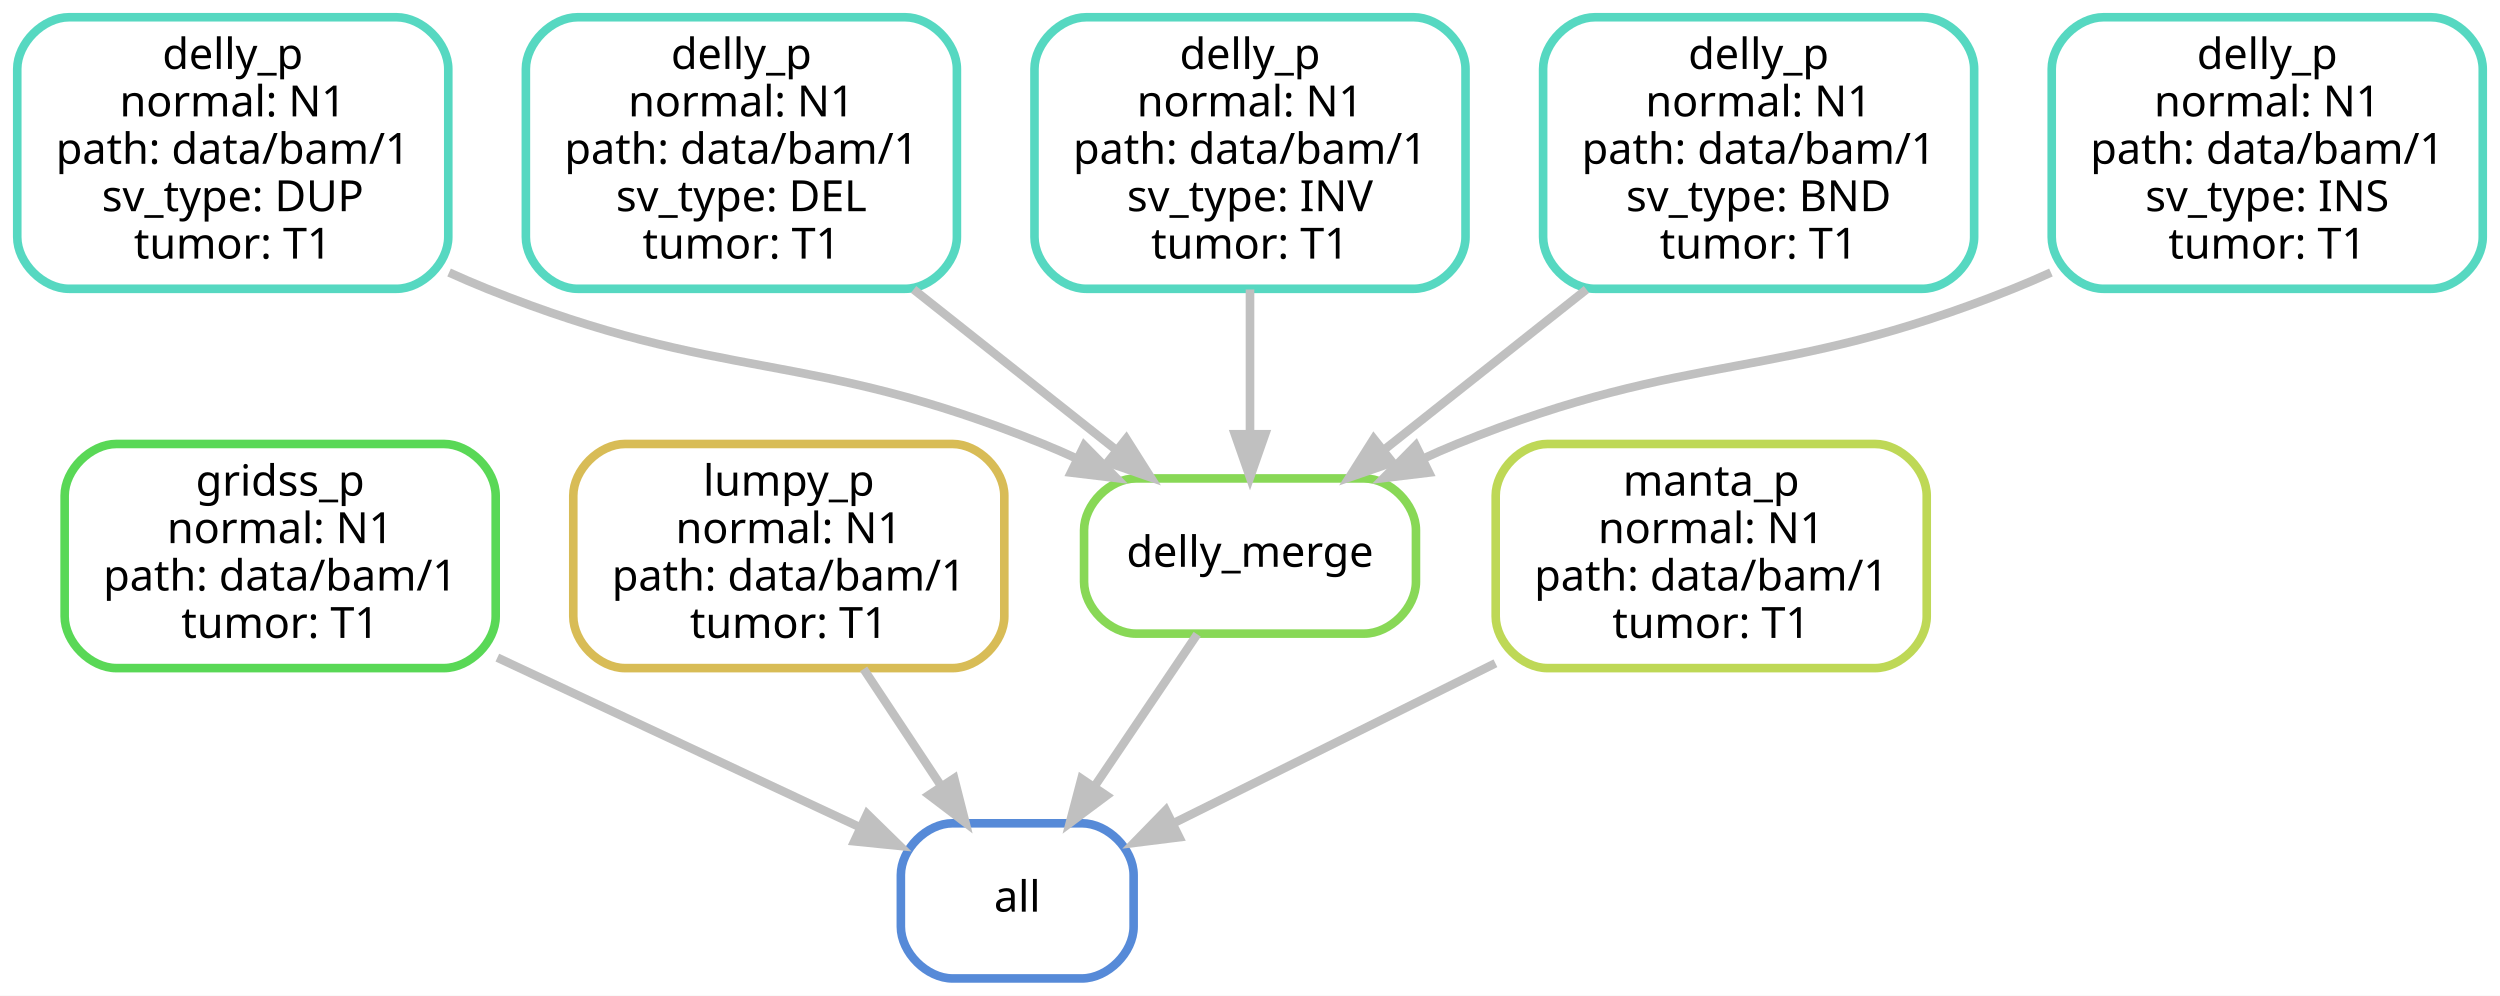
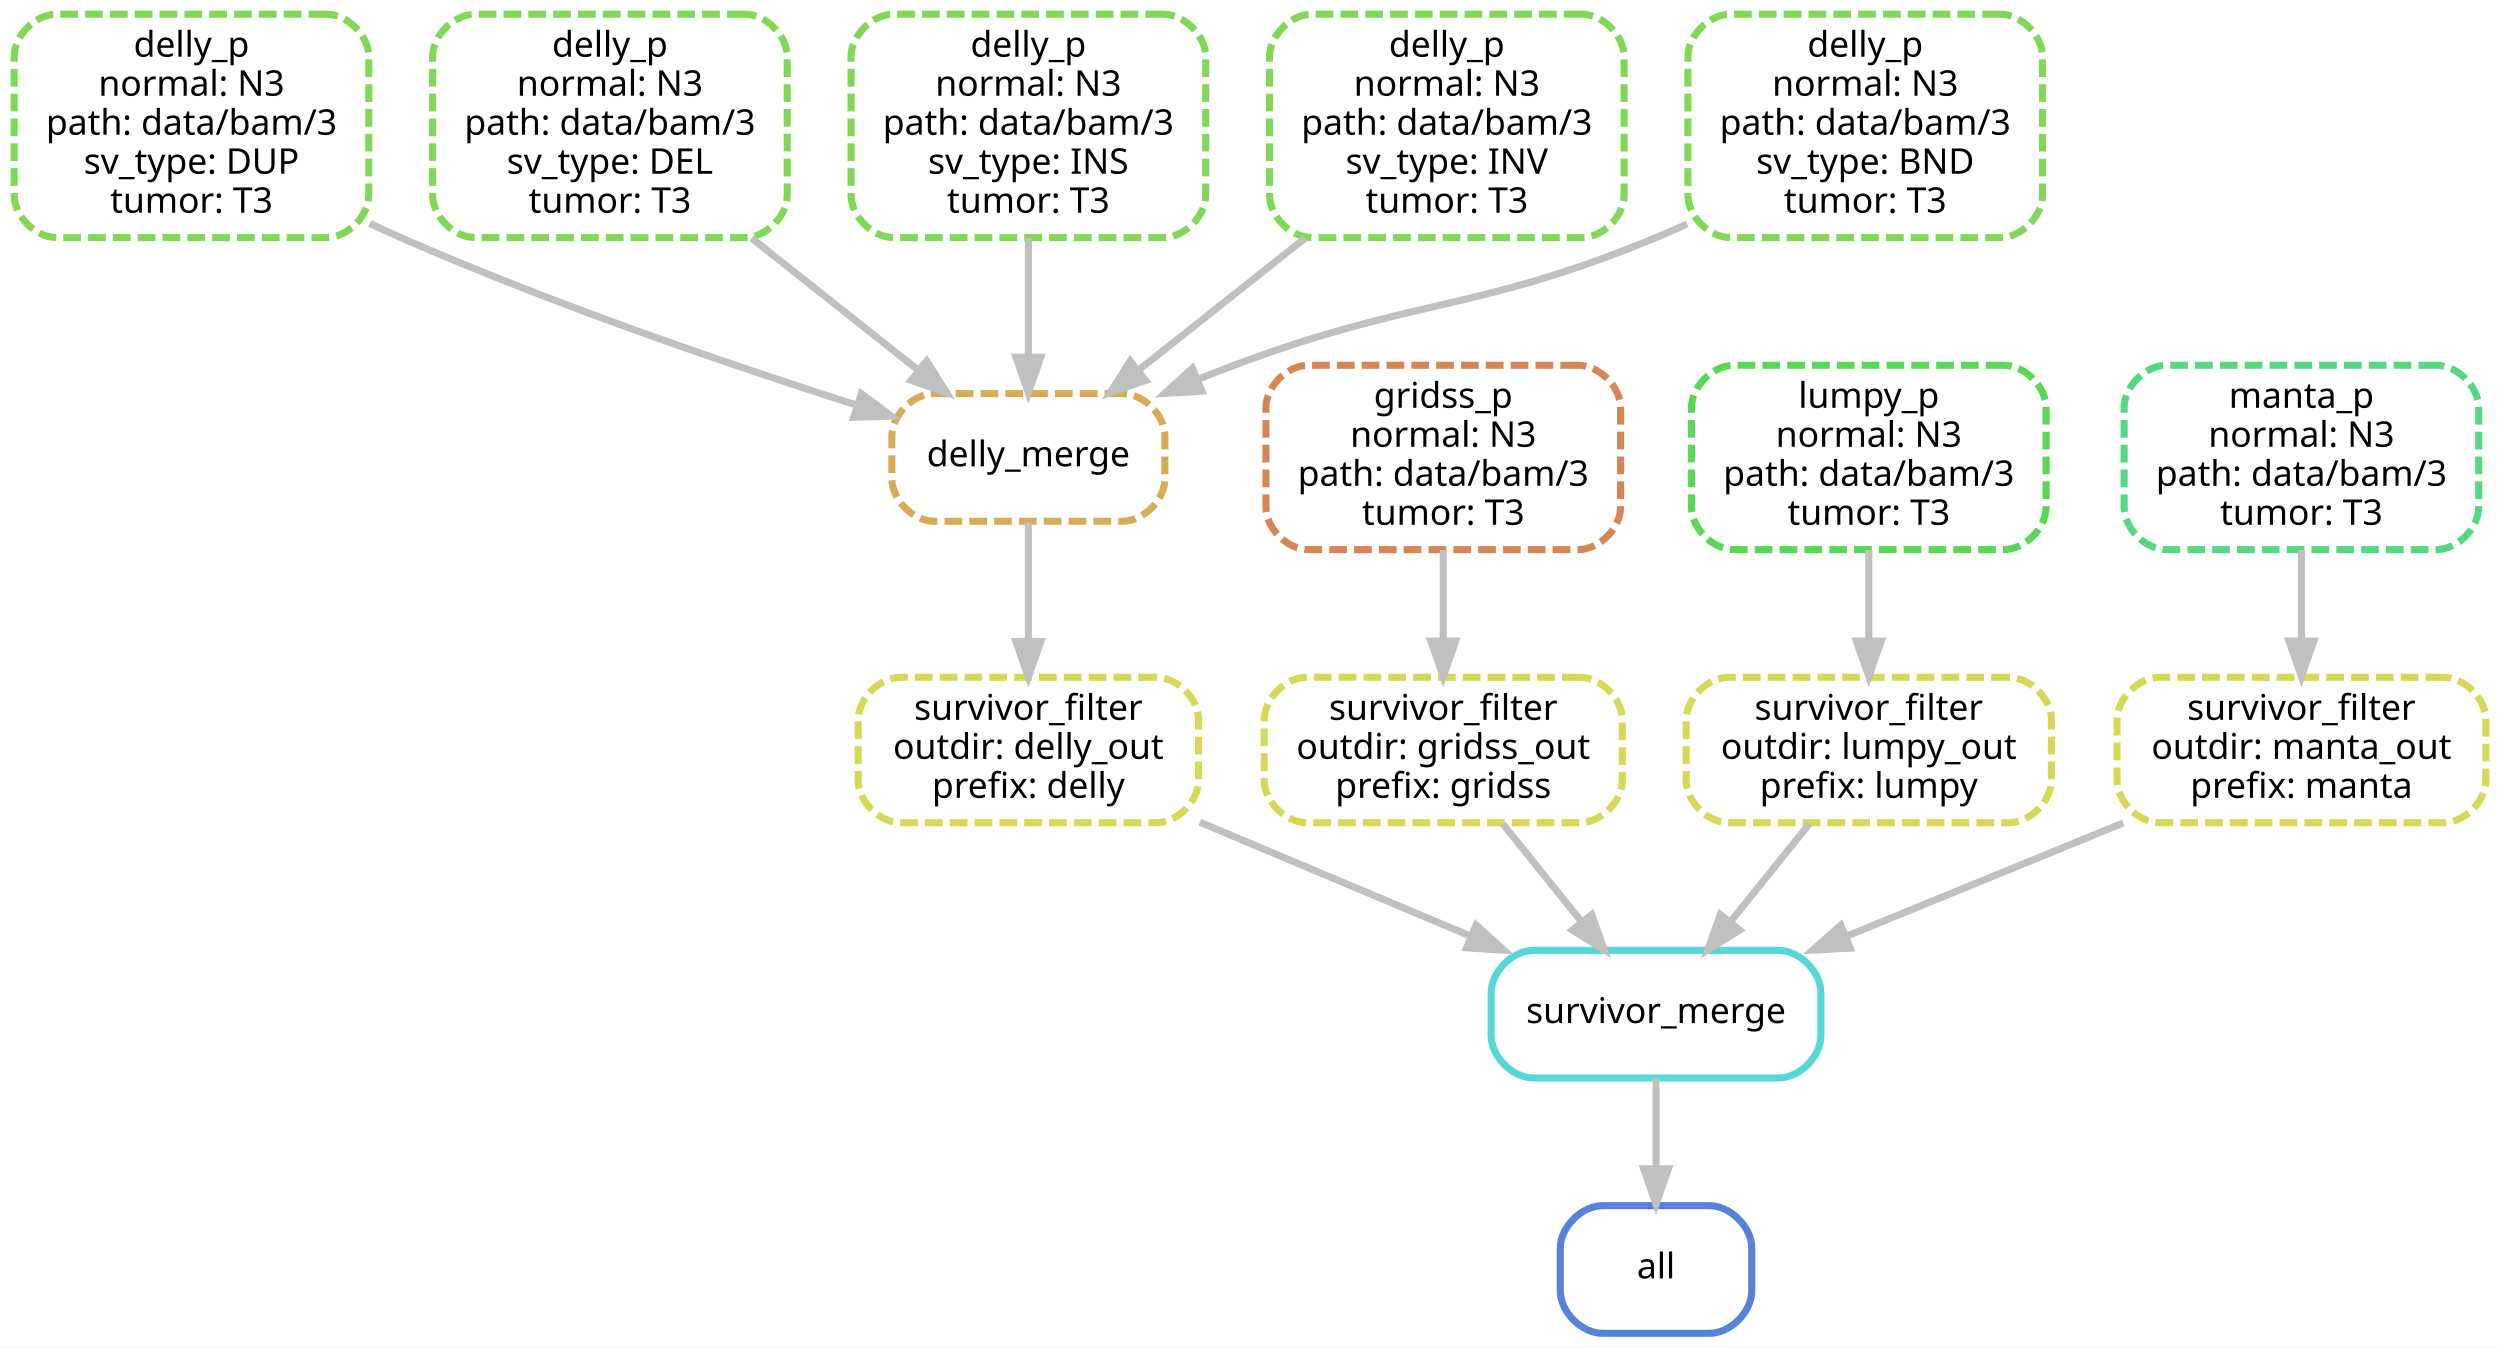
- <svg xmlns="http://www.w3.org/2000/svg" width="580pt" height="231pt" viewBox="0.00 0.00 580.00 231.00">
-   <g id="graph0" class="graph" transform="scale(1 1) rotate(0) translate(4 227)">
-     <polygon fill="#ffffff" stroke="transparent" points="-4,4 -4,-227 576,-227 576,4 -4,4" />
+ <svg xmlns="http://www.w3.org/2000/svg" width="705pt" height="380pt" viewBox="0.00 0.00 705.00 380.00">
+   <g id="graph0" class="graph" transform="scale(1 1) rotate(0) translate(4 376)">
+     <polygon fill="#ffffff" stroke="transparent" points="-4,4 -4,-376 701,-376 701,4 -4,4" />
    <g id="node1" class="node">
-       <path fill="none" stroke="#568ad8" stroke-width="2" d="M247,-36C247,-36 217,-36 217,-36 211,-36 205,-30 205,-24 205,-24 205,-12 205,-12 205,-6 211,0 217,0 217,0 247,0 247,0 253,0 259,-6 259,-12 259,-12 259,-24 259,-24 259,-30 253,-36 247,-36" />
-       <text text-anchor="middle" x="232" y="-15.5" font-family="sans" font-size="10.00" fill="#000000">all</text>
+       <path fill="none" stroke="#5682d8" stroke-width="2" d="M478,-36C478,-36 448,-36 448,-36 442,-36 436,-30 436,-24 436,-24 436,-12 436,-12 436,-6 442,0 448,0 448,0 478,0 478,0 484,0 490,-6 490,-12 490,-12 490,-24 490,-24 490,-30 484,-36 478,-36" />
+       <text text-anchor="middle" x="463" y="-15.5" font-family="sans" font-size="10.00" fill="#000000">all</text>
    </g>
    <g id="node2" class="node">
-       <path fill="none" stroke="#59d856" stroke-width="2" d="M99,-124C99,-124 23,-124 23,-124 17,-124 11,-118 11,-112 11,-112 11,-84 11,-84 11,-78 17,-72 23,-72 23,-72 99,-72 99,-72 105,-72 111,-78 111,-84 111,-84 111,-112 111,-112 111,-118 105,-124 99,-124" />
-       <text text-anchor="middle" x="61" y="-112" font-family="sans" font-size="10.00" fill="#000000">gridss_p</text>
-       <text text-anchor="middle" x="61" y="-101" font-family="sans" font-size="10.00" fill="#000000">normal: N1</text>
-       <text text-anchor="middle" x="61" y="-90" font-family="sans" font-size="10.00" fill="#000000">path: data/bam/1</text>
-       <text text-anchor="middle" x="61" y="-79" font-family="sans" font-size="10.00" fill="#000000">tumor: T1</text>
+       <path fill="none" stroke="#56d8d8" stroke-width="2" d="M497.5,-108C497.5,-108 428.5,-108 428.5,-108 422.5,-108 416.5,-102 416.5,-96 416.5,-96 416.5,-84 416.5,-84 416.5,-78 422.5,-72 428.5,-72 428.5,-72 497.5,-72 497.5,-72 503.5,-72 509.5,-78 509.5,-84 509.5,-84 509.5,-96 509.5,-96 509.5,-102 503.5,-108 497.5,-108" />
+       <text text-anchor="middle" x="463" y="-87.5" font-family="sans" font-size="10.00" fill="#000000">survivor_merge</text>
    </g>
    <g id="edge1" class="edge">
-       <path fill="none" stroke="#c0c0c0" stroke-width="2" d="M111.381,-74.43C138.342,-61.816 170.943,-46.565 195.451,-35.099" />
-       <polygon fill="#c0c0c0" stroke="#c0c0c0" stroke-width="2" points="197.176,-38.156 204.751,-30.748 194.21,-31.816 197.176,-38.156" />
+       <path fill="none" stroke="#c0c0c0" stroke-width="2" d="M463,-71.831C463,-64.131 463,-54.974 463,-46.417" />
+       <polygon fill="#c0c0c0" stroke="#c0c0c0" stroke-width="2" points="466.5,-46.413 463,-36.413 459.5,-46.413 466.5,-46.413" />
    </g>
    <g id="node3" class="node">
-       <path fill="none" stroke="#d8bc56" stroke-width="2" d="M217,-124C217,-124 141,-124 141,-124 135,-124 129,-118 129,-112 129,-112 129,-84 129,-84 129,-78 135,-72 141,-72 141,-72 217,-72 217,-72 223,-72 229,-78 229,-84 229,-84 229,-112 229,-112 229,-118 223,-124 217,-124" />
-       <text text-anchor="middle" x="179" y="-112" font-family="sans" font-size="10.00" fill="#000000">lumpy_p</text>
-       <text text-anchor="middle" x="179" y="-101" font-family="sans" font-size="10.00" fill="#000000">normal: N1</text>
-       <text text-anchor="middle" x="179" y="-90" font-family="sans" font-size="10.00" fill="#000000">path: data/bam/1</text>
-       <text text-anchor="middle" x="179" y="-79" font-family="sans" font-size="10.00" fill="#000000">tumor: T1</text>
+       <path fill="none" stroke="#d6d856" stroke-width="2" stroke-dasharray="5,2" d="M322,-185C322,-185 250,-185 250,-185 244,-185 238,-179 238,-173 238,-173 238,-156 238,-156 238,-150 244,-144 250,-144 250,-144 322,-144 322,-144 328,-144 334,-150 334,-156 334,-156 334,-173 334,-173 334,-179 328,-185 322,-185" />
+       <text text-anchor="middle" x="286" y="-173" font-family="sans" font-size="10.00" fill="#000000">survivor_filter</text>
+       <text text-anchor="middle" x="286" y="-162" font-family="sans" font-size="10.00" fill="#000000">outdir: delly_out</text>
+       <text text-anchor="middle" x="286" y="-151" font-family="sans" font-size="10.00" fill="#000000">prefix: delly</text>
    </g>
    <g id="edge2" class="edge">
-       <path fill="none" stroke="#c0c0c0" stroke-width="2" d="M196.354,-71.805C202.151,-63.056 208.612,-53.302 214.425,-44.528" />
-       <polygon fill="#c0c0c0" stroke="#c0c0c0" stroke-width="2" points="217.368,-46.423 219.974,-36.153 211.533,-42.557 217.368,-46.423" />
+       <path fill="none" stroke="#c0c0c0" stroke-width="2" d="M334.366,-144.143C358.041,-134.178 386.577,-122.167 410.75,-111.992" />
+       <polygon fill="#c0c0c0" stroke="#c0c0c0" stroke-width="2" points="412.266,-115.152 420.125,-108.046 409.55,-108.7 412.266,-115.152" />
    </g>
    <g id="node4" class="node">
-       <path fill="none" stroke="#88d856" stroke-width="2" d="M312.5,-116C312.5,-116 259.5,-116 259.5,-116 253.5,-116 247.5,-110 247.5,-104 247.5,-104 247.5,-92 247.5,-92 247.5,-86 253.5,-80 259.5,-80 259.5,-80 312.5,-80 312.5,-80 318.5,-80 324.5,-86 324.5,-92 324.5,-92 324.5,-104 324.5,-104 324.5,-110 318.5,-116 312.5,-116" />
-       <text text-anchor="middle" x="286" y="-95.5" font-family="sans" font-size="10.00" fill="#000000">delly_merge</text>
+       <path fill="none" stroke="#d6d856" stroke-width="2" stroke-dasharray="5,2" d="M441.5,-185C441.5,-185 364.5,-185 364.5,-185 358.5,-185 352.5,-179 352.5,-173 352.5,-173 352.5,-156 352.5,-156 352.5,-150 358.5,-144 364.5,-144 364.5,-144 441.5,-144 441.5,-144 447.5,-144 453.5,-150 453.5,-156 453.5,-156 453.5,-173 453.5,-173 453.5,-179 447.5,-185 441.5,-185" />
+       <text text-anchor="middle" x="403" y="-173" font-family="sans" font-size="10.00" fill="#000000">survivor_filter</text>
+       <text text-anchor="middle" x="403" y="-162" font-family="sans" font-size="10.00" fill="#000000">outdir: gridss_out</text>
+       <text text-anchor="middle" x="403" y="-151" font-family="sans" font-size="10.00" fill="#000000">prefix: gridss</text>
    </g>
    <g id="edge3" class="edge">
-       <path fill="none" stroke="#c0c0c0" stroke-width="2" d="M273.747,-79.847C266.704,-69.414 257.731,-56.12 249.91,-44.533" />
-       <polygon fill="#c0c0c0" stroke="#c0c0c0" stroke-width="2" points="252.701,-42.412 244.205,-36.081 246.899,-46.328 252.701,-42.412" />
+       <path fill="none" stroke="#c0c0c0" stroke-width="2" d="M419.713,-143.748C426.616,-135.177 434.694,-125.146 441.991,-116.086" />
+       <polygon fill="#c0c0c0" stroke="#c0c0c0" stroke-width="2" points="444.869,-118.092 448.416,-108.109 439.418,-113.702 444.869,-118.092" />
    </g>
    <g id="node5" class="node">
-       <path fill="none" stroke="#bed856" stroke-width="2" d="M431,-124C431,-124 355,-124 355,-124 349,-124 343,-118 343,-112 343,-112 343,-84 343,-84 343,-78 349,-72 355,-72 355,-72 431,-72 431,-72 437,-72 443,-78 443,-84 443,-84 443,-112 443,-112 443,-118 437,-124 431,-124" />
-       <text text-anchor="middle" x="393" y="-112" font-family="sans" font-size="10.00" fill="#000000">manta_p</text>
-       <text text-anchor="middle" x="393" y="-101" font-family="sans" font-size="10.00" fill="#000000">normal: N1</text>
-       <text text-anchor="middle" x="393" y="-90" font-family="sans" font-size="10.00" fill="#000000">path: data/bam/1</text>
-       <text text-anchor="middle" x="393" y="-79" font-family="sans" font-size="10.00" fill="#000000">tumor: T1</text>
+       <path fill="none" stroke="#d6d856" stroke-width="2" stroke-dasharray="5,2" d="M562.5,-185C562.5,-185 483.5,-185 483.5,-185 477.5,-185 471.5,-179 471.5,-173 471.5,-173 471.5,-156 471.5,-156 471.5,-150 477.5,-144 483.5,-144 483.5,-144 562.5,-144 562.5,-144 568.5,-144 574.5,-150 574.5,-156 574.5,-156 574.5,-173 574.5,-173 574.5,-179 568.5,-185 562.5,-185" />
+       <text text-anchor="middle" x="523" y="-173" font-family="sans" font-size="10.00" fill="#000000">survivor_filter</text>
+       <text text-anchor="middle" x="523" y="-162" font-family="sans" font-size="10.00" fill="#000000">outdir: lumpy_out</text>
+       <text text-anchor="middle" x="523" y="-151" font-family="sans" font-size="10.00" fill="#000000">prefix: lumpy</text>
    </g>
    <g id="edge4" class="edge">
-       <path fill="none" stroke="#c0c0c0" stroke-width="2" d="M342.941,-73.126C318.71,-61.086 290.164,-46.901 268.096,-35.936" />
-       <polygon fill="#c0c0c0" stroke="#c0c0c0" stroke-width="2" points="269.58,-32.765 259.067,-31.449 266.465,-39.034 269.58,-32.765" />
+       <path fill="none" stroke="#c0c0c0" stroke-width="2" d="M506.287,-143.748C499.384,-135.177 491.306,-125.146 484.009,-116.086" />
+       <polygon fill="#c0c0c0" stroke="#c0c0c0" stroke-width="2" points="486.582,-113.702 477.584,-108.109 481.131,-118.092 486.582,-113.702" />
    </g>
    <g id="node6" class="node">
-       <path fill="none" stroke="#56d8c1" stroke-width="2" d="M88,-223C88,-223 12,-223 12,-223 6,-223 0,-217 0,-211 0,-211 0,-172 0,-172 0,-166 6,-160 12,-160 12,-160 88,-160 88,-160 94,-160 100,-166 100,-172 100,-172 100,-211 100,-211 100,-217 94,-223 88,-223" />
-       <text text-anchor="middle" x="50" y="-211" font-family="sans" font-size="10.00" fill="#000000">delly_p</text>
-       <text text-anchor="middle" x="50" y="-200" font-family="sans" font-size="10.00" fill="#000000">normal: N1</text>
-       <text text-anchor="middle" x="50" y="-189" font-family="sans" font-size="10.00" fill="#000000">path: data/bam/1</text>
-       <text text-anchor="middle" x="50" y="-178" font-family="sans" font-size="10.00" fill="#000000">sv_type: DUP</text>
-       <text text-anchor="middle" x="50" y="-167" font-family="sans" font-size="10.00" fill="#000000">tumor: T1</text>
+       <path fill="none" stroke="#d6d856" stroke-width="2" stroke-dasharray="5,2" d="M685,-185C685,-185 605,-185 605,-185 599,-185 593,-179 593,-173 593,-173 593,-156 593,-156 593,-150 599,-144 605,-144 605,-144 685,-144 685,-144 691,-144 697,-150 697,-156 697,-156 697,-173 697,-173 697,-179 691,-185 685,-185" />
+       <text text-anchor="middle" x="645" y="-173" font-family="sans" font-size="10.00" fill="#000000">survivor_filter</text>
+       <text text-anchor="middle" x="645" y="-162" font-family="sans" font-size="10.00" fill="#000000">outdir: manta_out</text>
+       <text text-anchor="middle" x="645" y="-151" font-family="sans" font-size="10.00" fill="#000000">prefix: manta</text>
    </g>
    <g id="edge5" class="edge">
-       <path fill="none" stroke="#c0c0c0" stroke-width="2" d="M100.184,-163.778C103.138,-162.438 106.09,-161.167 109,-160 164.25,-137.851 182.817,-146.315 238,-124 240.636,-122.934 243.313,-121.761 245.986,-120.52" />
-       <polygon fill="#c0c0c0" stroke="#c0c0c0" stroke-width="2" points="247.555,-123.649 254.989,-116.1 244.47,-117.365 247.555,-123.649" />
+       <path fill="none" stroke="#c0c0c0" stroke-width="2" d="M594.786,-143.945C570.543,-134.022 541.43,-122.104 516.74,-111.998" />
+       <polygon fill="#c0c0c0" stroke="#c0c0c0" stroke-width="2" points="517.744,-108.627 507.163,-108.078 515.092,-115.105 517.744,-108.627" />
    </g>
    <g id="node7" class="node">
-       <path fill="none" stroke="#56d8c1" stroke-width="2" d="M206,-223C206,-223 130,-223 130,-223 124,-223 118,-217 118,-211 118,-211 118,-172 118,-172 118,-166 124,-160 130,-160 130,-160 206,-160 206,-160 212,-160 218,-166 218,-172 218,-172 218,-211 218,-211 218,-217 212,-223 206,-223" />
-       <text text-anchor="middle" x="168" y="-211" font-family="sans" font-size="10.00" fill="#000000">delly_p</text>
-       <text text-anchor="middle" x="168" y="-200" font-family="sans" font-size="10.00" fill="#000000">normal: N1</text>
-       <text text-anchor="middle" x="168" y="-189" font-family="sans" font-size="10.00" fill="#000000">path: data/bam/1</text>
-       <text text-anchor="middle" x="168" y="-178" font-family="sans" font-size="10.00" fill="#000000">sv_type: DEL</text>
-       <text text-anchor="middle" x="168" y="-167" font-family="sans" font-size="10.00" fill="#000000">tumor: T1</text>
+       <path fill="none" stroke="#d8ac56" stroke-width="2" stroke-dasharray="5,2" d="M312.5,-265C312.5,-265 259.5,-265 259.5,-265 253.5,-265 247.5,-259 247.5,-253 247.5,-253 247.5,-241 247.5,-241 247.5,-235 253.5,-229 259.5,-229 259.5,-229 312.5,-229 312.5,-229 318.5,-229 324.5,-235 324.5,-241 324.5,-241 324.5,-253 324.5,-253 324.5,-259 318.5,-265 312.5,-265" />
+       <text text-anchor="middle" x="286" y="-244.5" font-family="sans" font-size="10.00" fill="#000000">delly_merge</text>
    </g>
    <g id="edge6" class="edge">
-       <path fill="none" stroke="#c0c0c0" stroke-width="2" d="M207.949,-159.845C223.264,-147.711 240.496,-134.056 254.866,-122.67" />
-       <polygon fill="#c0c0c0" stroke="#c0c0c0" stroke-width="2" points="257.295,-125.21 262.959,-116.257 252.948,-119.724 257.295,-125.21" />
+       <path fill="none" stroke="#c0c0c0" stroke-width="2" d="M286,-228.691C286,-218.906 286,-206.595 286,-195.379" />
+       <polygon fill="#c0c0c0" stroke="#c0c0c0" stroke-width="2" points="289.5,-195.079 286,-185.079 282.5,-195.079 289.5,-195.079" />
    </g>
    <g id="node8" class="node">
-       <path fill="none" stroke="#56d8c1" stroke-width="2" d="M324,-223C324,-223 248,-223 248,-223 242,-223 236,-217 236,-211 236,-211 236,-172 236,-172 236,-166 242,-160 248,-160 248,-160 324,-160 324,-160 330,-160 336,-166 336,-172 336,-172 336,-211 336,-211 336,-217 330,-223 324,-223" />
-       <text text-anchor="middle" x="286" y="-211" font-family="sans" font-size="10.00" fill="#000000">delly_p</text>
-       <text text-anchor="middle" x="286" y="-200" font-family="sans" font-size="10.00" fill="#000000">normal: N1</text>
-       <text text-anchor="middle" x="286" y="-189" font-family="sans" font-size="10.00" fill="#000000">path: data/bam/1</text>
-       <text text-anchor="middle" x="286" y="-178" font-family="sans" font-size="10.00" fill="#000000">sv_type: INV</text>
-       <text text-anchor="middle" x="286" y="-167" font-family="sans" font-size="10.00" fill="#000000">tumor: T1</text>
+       <path fill="none" stroke="#d88556" stroke-width="2" stroke-dasharray="5,2" d="M441,-273C441,-273 365,-273 365,-273 359,-273 353,-267 353,-261 353,-261 353,-233 353,-233 353,-227 359,-221 365,-221 365,-221 441,-221 441,-221 447,-221 453,-227 453,-233 453,-233 453,-261 453,-261 453,-267 447,-273 441,-273" />
+       <text text-anchor="middle" x="403" y="-261" font-family="sans" font-size="10.00" fill="#000000">gridss_p</text>
+       <text text-anchor="middle" x="403" y="-250" font-family="sans" font-size="10.00" fill="#000000">normal: N3</text>
+       <text text-anchor="middle" x="403" y="-239" font-family="sans" font-size="10.00" fill="#000000">path: data/bam/3</text>
+       <text text-anchor="middle" x="403" y="-228" font-family="sans" font-size="10.00" fill="#000000">tumor: T3</text>
    </g>
    <g id="edge7" class="edge">
-       <path fill="none" stroke="#c0c0c0" stroke-width="2" d="M286,-159.845C286,-149.071 286,-137.1 286,-126.581" />
-       <polygon fill="#c0c0c0" stroke="#c0c0c0" stroke-width="2" points="289.5,-126.257 286,-116.257 282.5,-126.257 289.5,-126.257" />
+       <path fill="none" stroke="#c0c0c0" stroke-width="2" d="M403,-220.897C403,-212.798 403,-203.794 403,-195.401" />
+       <polygon fill="#c0c0c0" stroke="#c0c0c0" stroke-width="2" points="406.5,-195.212 403,-185.212 399.5,-195.212 406.5,-195.212" />
    </g>
    <g id="node9" class="node">
-       <path fill="none" stroke="#56d8c1" stroke-width="2" d="M442,-223C442,-223 366,-223 366,-223 360,-223 354,-217 354,-211 354,-211 354,-172 354,-172 354,-166 360,-160 366,-160 366,-160 442,-160 442,-160 448,-160 454,-166 454,-172 454,-172 454,-211 454,-211 454,-217 448,-223 442,-223" />
-       <text text-anchor="middle" x="404" y="-211" font-family="sans" font-size="10.00" fill="#000000">delly_p</text>
-       <text text-anchor="middle" x="404" y="-200" font-family="sans" font-size="10.00" fill="#000000">normal: N1</text>
-       <text text-anchor="middle" x="404" y="-189" font-family="sans" font-size="10.00" fill="#000000">path: data/bam/1</text>
-       <text text-anchor="middle" x="404" y="-178" font-family="sans" font-size="10.00" fill="#000000">sv_type: BND</text>
-       <text text-anchor="middle" x="404" y="-167" font-family="sans" font-size="10.00" fill="#000000">tumor: T1</text>
+       <path fill="none" stroke="#59d856" stroke-width="2" stroke-dasharray="5,2" d="M561,-273C561,-273 485,-273 485,-273 479,-273 473,-267 473,-261 473,-261 473,-233 473,-233 473,-227 479,-221 485,-221 485,-221 561,-221 561,-221 567,-221 573,-227 573,-233 573,-233 573,-261 573,-261 573,-267 567,-273 561,-273" />
+       <text text-anchor="middle" x="523" y="-261" font-family="sans" font-size="10.00" fill="#000000">lumpy_p</text>
+       <text text-anchor="middle" x="523" y="-250" font-family="sans" font-size="10.00" fill="#000000">normal: N3</text>
+       <text text-anchor="middle" x="523" y="-239" font-family="sans" font-size="10.00" fill="#000000">path: data/bam/3</text>
+       <text text-anchor="middle" x="523" y="-228" font-family="sans" font-size="10.00" fill="#000000">tumor: T3</text>
    </g>
    <g id="edge8" class="edge">
-       <path fill="none" stroke="#c0c0c0" stroke-width="2" d="M364.051,-159.845C348.736,-147.711 331.504,-134.056 317.134,-122.67" />
-       <polygon fill="#c0c0c0" stroke="#c0c0c0" stroke-width="2" points="319.052,-119.724 309.041,-116.257 314.705,-125.21 319.052,-119.724" />
+       <path fill="none" stroke="#c0c0c0" stroke-width="2" d="M523,-220.897C523,-212.798 523,-203.794 523,-195.401" />
+       <polygon fill="#c0c0c0" stroke="#c0c0c0" stroke-width="2" points="526.5,-195.212 523,-185.212 519.5,-195.212 526.5,-195.212" />
    </g>
    <g id="node10" class="node">
-       <path fill="none" stroke="#56d8c1" stroke-width="2" d="M560,-223C560,-223 484,-223 484,-223 478,-223 472,-217 472,-211 472,-211 472,-172 472,-172 472,-166 478,-160 484,-160 484,-160 560,-160 560,-160 566,-160 572,-166 572,-172 572,-172 572,-211 572,-211 572,-217 566,-223 560,-223" />
-       <text text-anchor="middle" x="522" y="-211" font-family="sans" font-size="10.00" fill="#000000">delly_p</text>
-       <text text-anchor="middle" x="522" y="-200" font-family="sans" font-size="10.00" fill="#000000">normal: N1</text>
-       <text text-anchor="middle" x="522" y="-189" font-family="sans" font-size="10.00" fill="#000000">path: data/bam/1</text>
-       <text text-anchor="middle" x="522" y="-178" font-family="sans" font-size="10.00" fill="#000000">sv_type: INS</text>
-       <text text-anchor="middle" x="522" y="-167" font-family="sans" font-size="10.00" fill="#000000">tumor: T1</text>
+       <path fill="none" stroke="#56d882" stroke-width="2" stroke-dasharray="5,2" d="M683,-273C683,-273 607,-273 607,-273 601,-273 595,-267 595,-261 595,-261 595,-233 595,-233 595,-227 601,-221 607,-221 607,-221 683,-221 683,-221 689,-221 695,-227 695,-233 695,-233 695,-261 695,-261 695,-267 689,-273 683,-273" />
+       <text text-anchor="middle" x="645" y="-261" font-family="sans" font-size="10.00" fill="#000000">manta_p</text>
+       <text text-anchor="middle" x="645" y="-250" font-family="sans" font-size="10.00" fill="#000000">normal: N3</text>
+       <text text-anchor="middle" x="645" y="-239" font-family="sans" font-size="10.00" fill="#000000">path: data/bam/3</text>
+       <text text-anchor="middle" x="645" y="-228" font-family="sans" font-size="10.00" fill="#000000">tumor: T3</text>
    </g>
    <g id="edge9" class="edge">
-       <path fill="none" stroke="#c0c0c0" stroke-width="2" d="M471.816,-163.778C468.862,-162.438 465.91,-161.167 463,-160 407.75,-137.851 389.183,-146.315 334,-124 331.364,-122.934 328.687,-121.761 326.014,-120.52" />
-       <polygon fill="#c0c0c0" stroke="#c0c0c0" stroke-width="2" points="327.53,-117.365 317.011,-116.1 324.445,-123.649 327.53,-117.365" />
+       <path fill="none" stroke="#c0c0c0" stroke-width="2" d="M645,-220.897C645,-212.798 645,-203.794 645,-195.401" />
+       <polygon fill="#c0c0c0" stroke="#c0c0c0" stroke-width="2" points="648.5,-195.212 645,-185.212 641.5,-195.212 648.5,-195.212" />
+     </g>
+     <g id="node11" class="node">
+       <path fill="none" stroke="#80d856" stroke-width="2" stroke-dasharray="5,2" d="M88,-372C88,-372 12,-372 12,-372 6,-372 0,-366 0,-360 0,-360 0,-321 0,-321 0,-315 6,-309 12,-309 12,-309 88,-309 88,-309 94,-309 100,-315 100,-321 100,-321 100,-360 100,-360 100,-366 94,-372 88,-372" />
+       <text text-anchor="middle" x="50" y="-360" font-family="sans" font-size="10.00" fill="#000000">delly_p</text>
+       <text text-anchor="middle" x="50" y="-349" font-family="sans" font-size="10.00" fill="#000000">normal: N3</text>
+       <text text-anchor="middle" x="50" y="-338" font-family="sans" font-size="10.00" fill="#000000">path: data/bam/3</text>
+       <text text-anchor="middle" x="50" y="-327" font-family="sans" font-size="10.00" fill="#000000">sv_type: DUP</text>
+       <text text-anchor="middle" x="50" y="-316" font-family="sans" font-size="10.00" fill="#000000">tumor: T3</text>
+     </g>
+     <g id="edge10" class="edge">
+       <path fill="none" stroke="#c0c0c0" stroke-width="2" d="M100.278,-313.002C103.208,-311.605 106.129,-310.26 109,-309 151.512,-290.337 201.581,-273.229 237.598,-261.734" />
+       <polygon fill="#c0c0c0" stroke="#c0c0c0" stroke-width="2" points="238.887,-264.997 247.366,-258.644 236.776,-258.323 238.887,-264.997" />
+     </g>
+     <g id="node12" class="node">
+       <path fill="none" stroke="#80d856" stroke-width="2" stroke-dasharray="5,2" d="M206,-372C206,-372 130,-372 130,-372 124,-372 118,-366 118,-360 118,-360 118,-321 118,-321 118,-315 124,-309 130,-309 130,-309 206,-309 206,-309 212,-309 218,-315 218,-321 218,-321 218,-360 218,-360 218,-366 212,-372 206,-372" />
+       <text text-anchor="middle" x="168" y="-360" font-family="sans" font-size="10.00" fill="#000000">delly_p</text>
+       <text text-anchor="middle" x="168" y="-349" font-family="sans" font-size="10.00" fill="#000000">normal: N3</text>
+       <text text-anchor="middle" x="168" y="-338" font-family="sans" font-size="10.00" fill="#000000">path: data/bam/3</text>
+       <text text-anchor="middle" x="168" y="-327" font-family="sans" font-size="10.00" fill="#000000">sv_type: DEL</text>
+       <text text-anchor="middle" x="168" y="-316" font-family="sans" font-size="10.00" fill="#000000">tumor: T3</text>
+     </g>
+     <g id="edge11" class="edge">
+       <path fill="none" stroke="#c0c0c0" stroke-width="2" d="M207.949,-308.845C223.264,-296.711 240.496,-283.056 254.866,-271.67" />
+       <polygon fill="#c0c0c0" stroke="#c0c0c0" stroke-width="2" points="257.295,-274.21 262.959,-265.257 252.948,-268.724 257.295,-274.21" />
+     </g>
+     <g id="node13" class="node">
+       <path fill="none" stroke="#80d856" stroke-width="2" stroke-dasharray="5,2" d="M324,-372C324,-372 248,-372 248,-372 242,-372 236,-366 236,-360 236,-360 236,-321 236,-321 236,-315 242,-309 248,-309 248,-309 324,-309 324,-309 330,-309 336,-315 336,-321 336,-321 336,-360 336,-360 336,-366 330,-372 324,-372" />
+       <text text-anchor="middle" x="286" y="-360" font-family="sans" font-size="10.00" fill="#000000">delly_p</text>
+       <text text-anchor="middle" x="286" y="-349" font-family="sans" font-size="10.00" fill="#000000">normal: N3</text>
+       <text text-anchor="middle" x="286" y="-338" font-family="sans" font-size="10.00" fill="#000000">path: data/bam/3</text>
+       <text text-anchor="middle" x="286" y="-327" font-family="sans" font-size="10.00" fill="#000000">sv_type: INS</text>
+       <text text-anchor="middle" x="286" y="-316" font-family="sans" font-size="10.00" fill="#000000">tumor: T3</text>
+     </g>
+     <g id="edge12" class="edge">
+       <path fill="none" stroke="#c0c0c0" stroke-width="2" d="M286,-308.845C286,-298.072 286,-286.1 286,-275.581" />
+       <polygon fill="#c0c0c0" stroke="#c0c0c0" stroke-width="2" points="289.5,-275.257 286,-265.257 282.5,-275.257 289.5,-275.257" />
+     </g>
+     <g id="node14" class="node">
+       <path fill="none" stroke="#80d856" stroke-width="2" stroke-dasharray="5,2" d="M442,-372C442,-372 366,-372 366,-372 360,-372 354,-366 354,-360 354,-360 354,-321 354,-321 354,-315 360,-309 366,-309 366,-309 442,-309 442,-309 448,-309 454,-315 454,-321 454,-321 454,-360 454,-360 454,-366 448,-372 442,-372" />
+       <text text-anchor="middle" x="404" y="-360" font-family="sans" font-size="10.00" fill="#000000">delly_p</text>
+       <text text-anchor="middle" x="404" y="-349" font-family="sans" font-size="10.00" fill="#000000">normal: N3</text>
+       <text text-anchor="middle" x="404" y="-338" font-family="sans" font-size="10.00" fill="#000000">path: data/bam/3</text>
+       <text text-anchor="middle" x="404" y="-327" font-family="sans" font-size="10.00" fill="#000000">sv_type: INV</text>
+       <text text-anchor="middle" x="404" y="-316" font-family="sans" font-size="10.00" fill="#000000">tumor: T3</text>
+     </g>
+     <g id="edge13" class="edge">
+       <path fill="none" stroke="#c0c0c0" stroke-width="2" d="M364.051,-308.845C348.736,-296.711 331.504,-283.056 317.134,-271.67" />
+       <polygon fill="#c0c0c0" stroke="#c0c0c0" stroke-width="2" points="319.052,-268.724 309.041,-265.257 314.705,-274.21 319.052,-268.724" />
+     </g>
+     <g id="node15" class="node">
+       <path fill="none" stroke="#80d856" stroke-width="2" stroke-dasharray="5,2" d="M560,-372C560,-372 484,-372 484,-372 478,-372 472,-366 472,-360 472,-360 472,-321 472,-321 472,-315 478,-309 484,-309 484,-309 560,-309 560,-309 566,-309 572,-315 572,-321 572,-321 572,-360 572,-360 572,-366 566,-372 560,-372" />
+       <text text-anchor="middle" x="522" y="-360" font-family="sans" font-size="10.00" fill="#000000">delly_p</text>
+       <text text-anchor="middle" x="522" y="-349" font-family="sans" font-size="10.00" fill="#000000">normal: N3</text>
+       <text text-anchor="middle" x="522" y="-338" font-family="sans" font-size="10.00" fill="#000000">path: data/bam/3</text>
+       <text text-anchor="middle" x="522" y="-327" font-family="sans" font-size="10.00" fill="#000000">sv_type: BND</text>
+       <text text-anchor="middle" x="522" y="-316" font-family="sans" font-size="10.00" fill="#000000">tumor: T3</text>
+     </g>
+     <g id="edge14" class="edge">
+       <path fill="none" stroke="#c0c0c0" stroke-width="2" d="M471.785,-312.853C468.84,-311.494 465.897,-310.198 463,-309 411.937,-287.886 395.761,-292.341 344,-273 340.695,-271.765 337.312,-270.433 333.92,-269.048" />
+       <polygon fill="#c0c0c0" stroke="#c0c0c0" stroke-width="2" points="334.975,-265.695 324.401,-265.038 332.257,-272.146 334.975,-265.695" />
    </g>
  </g>
</svg>
